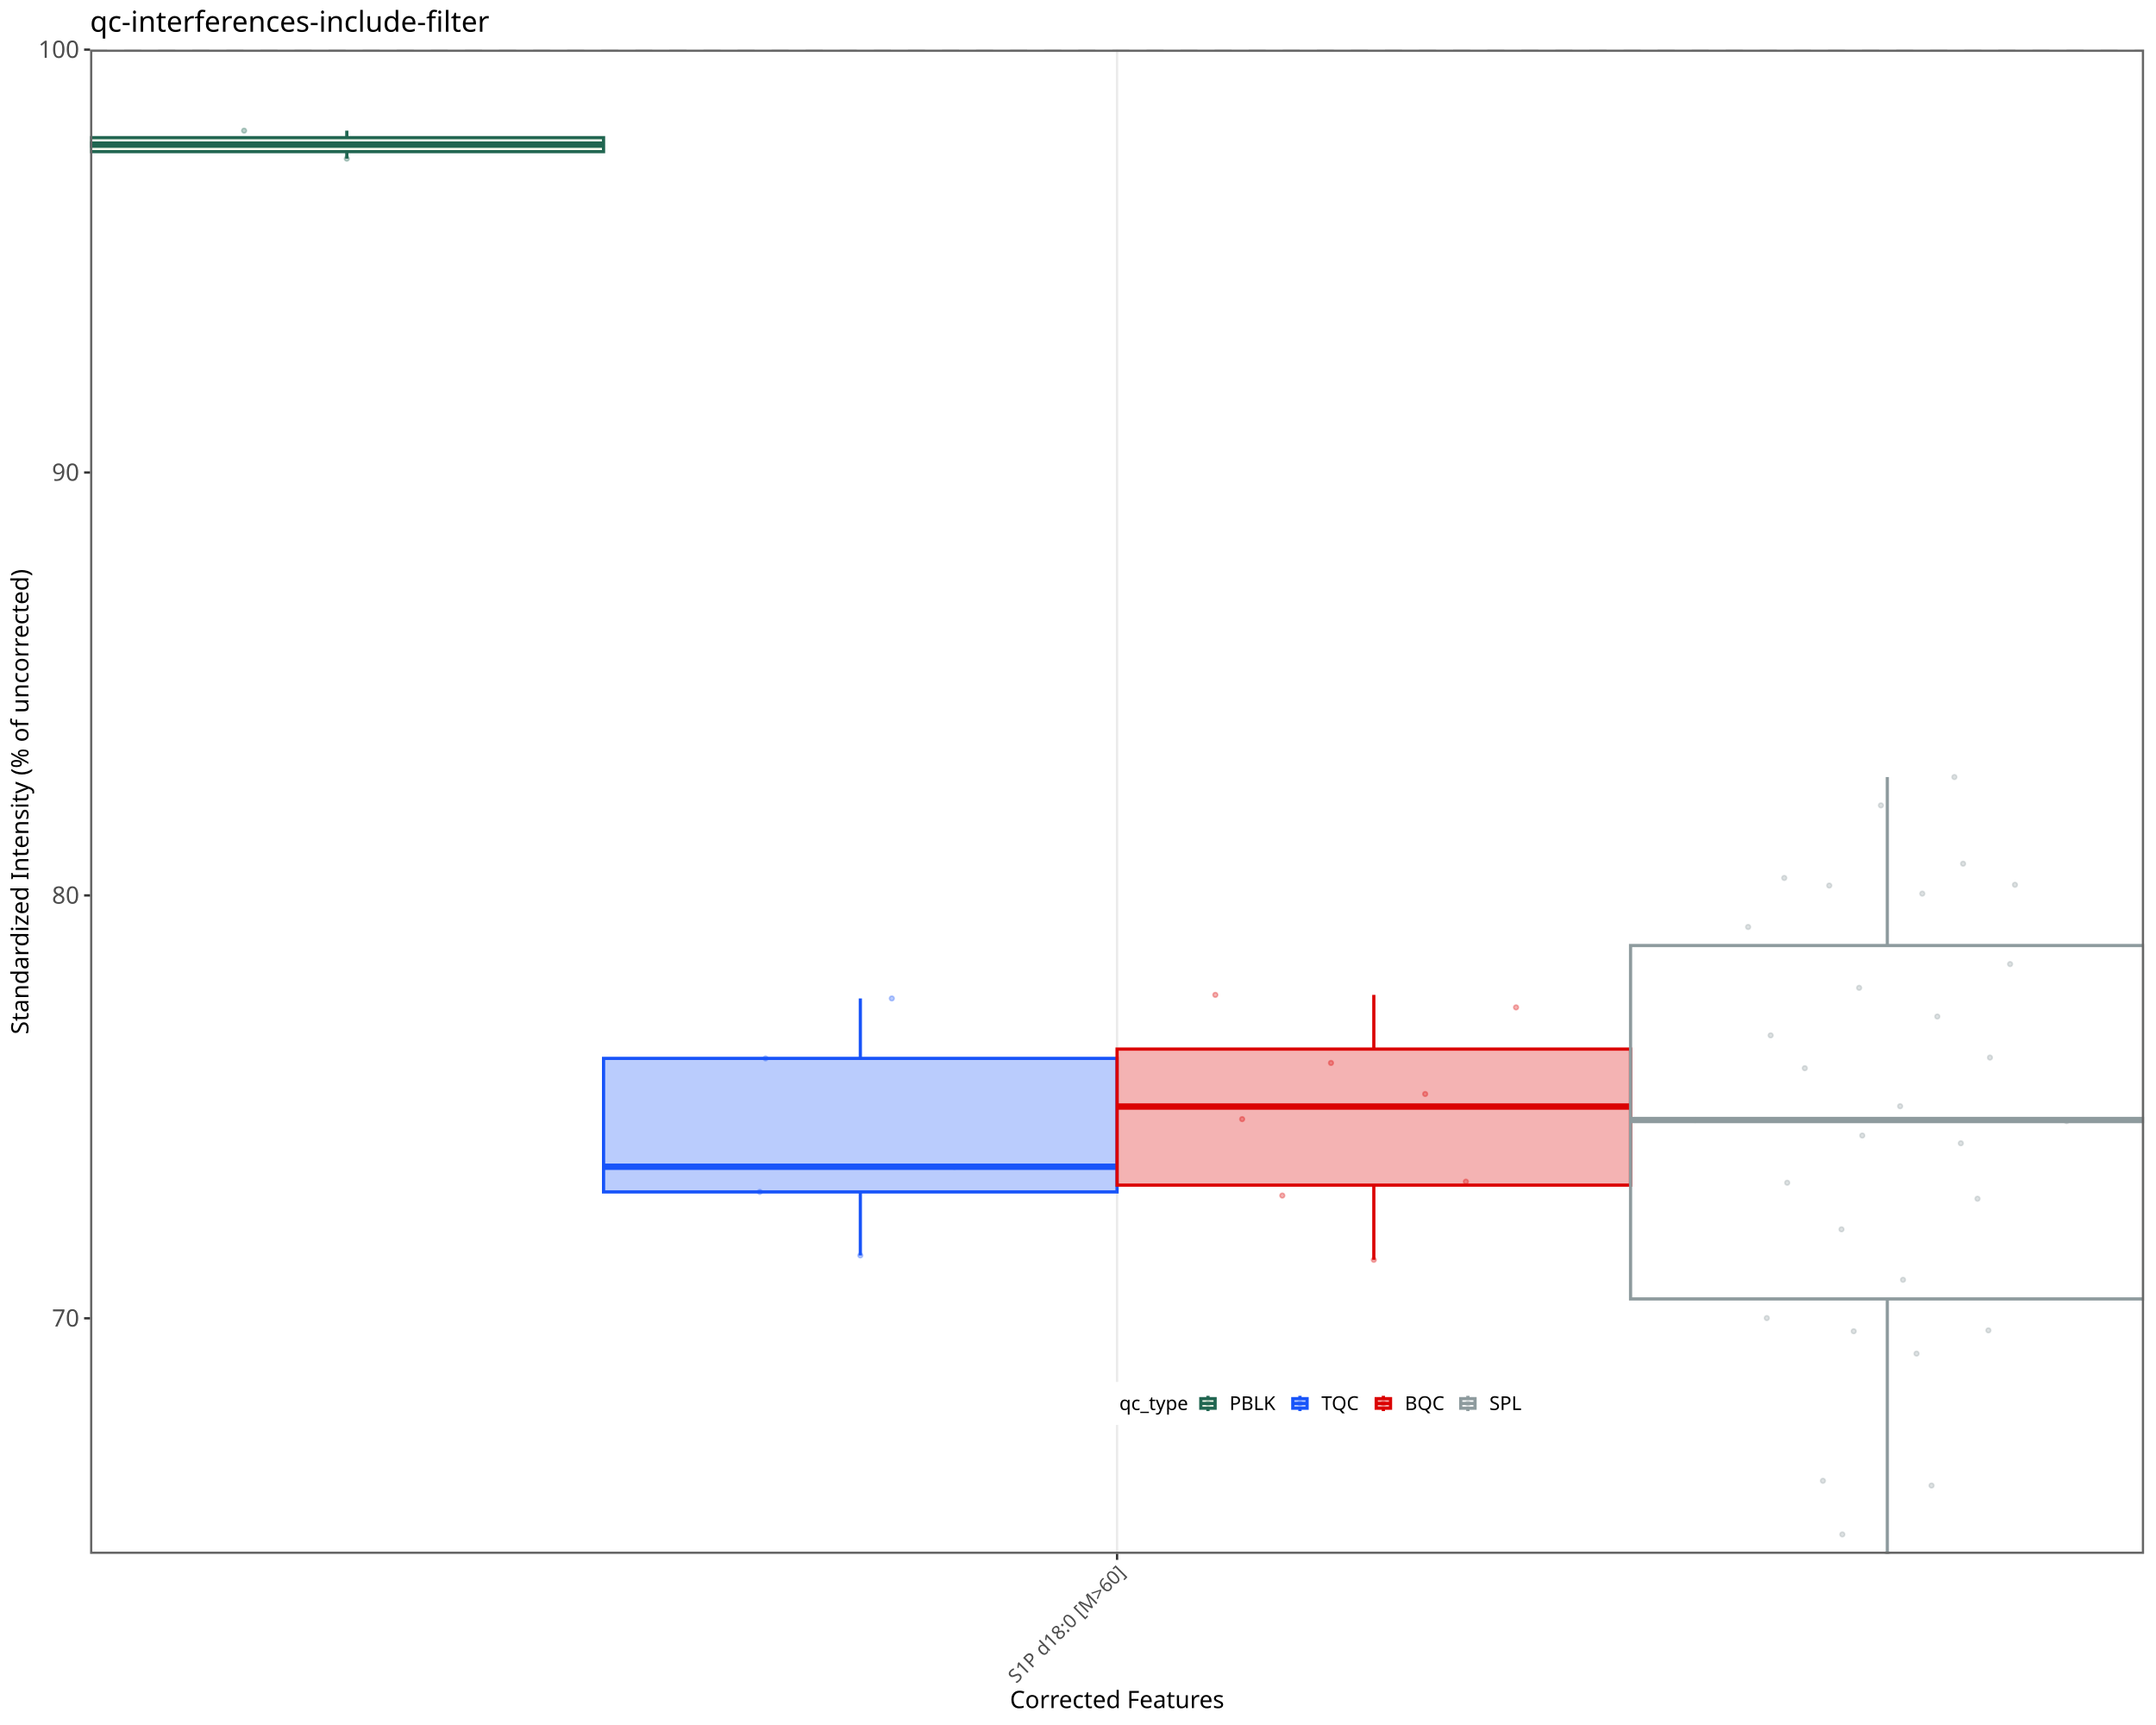
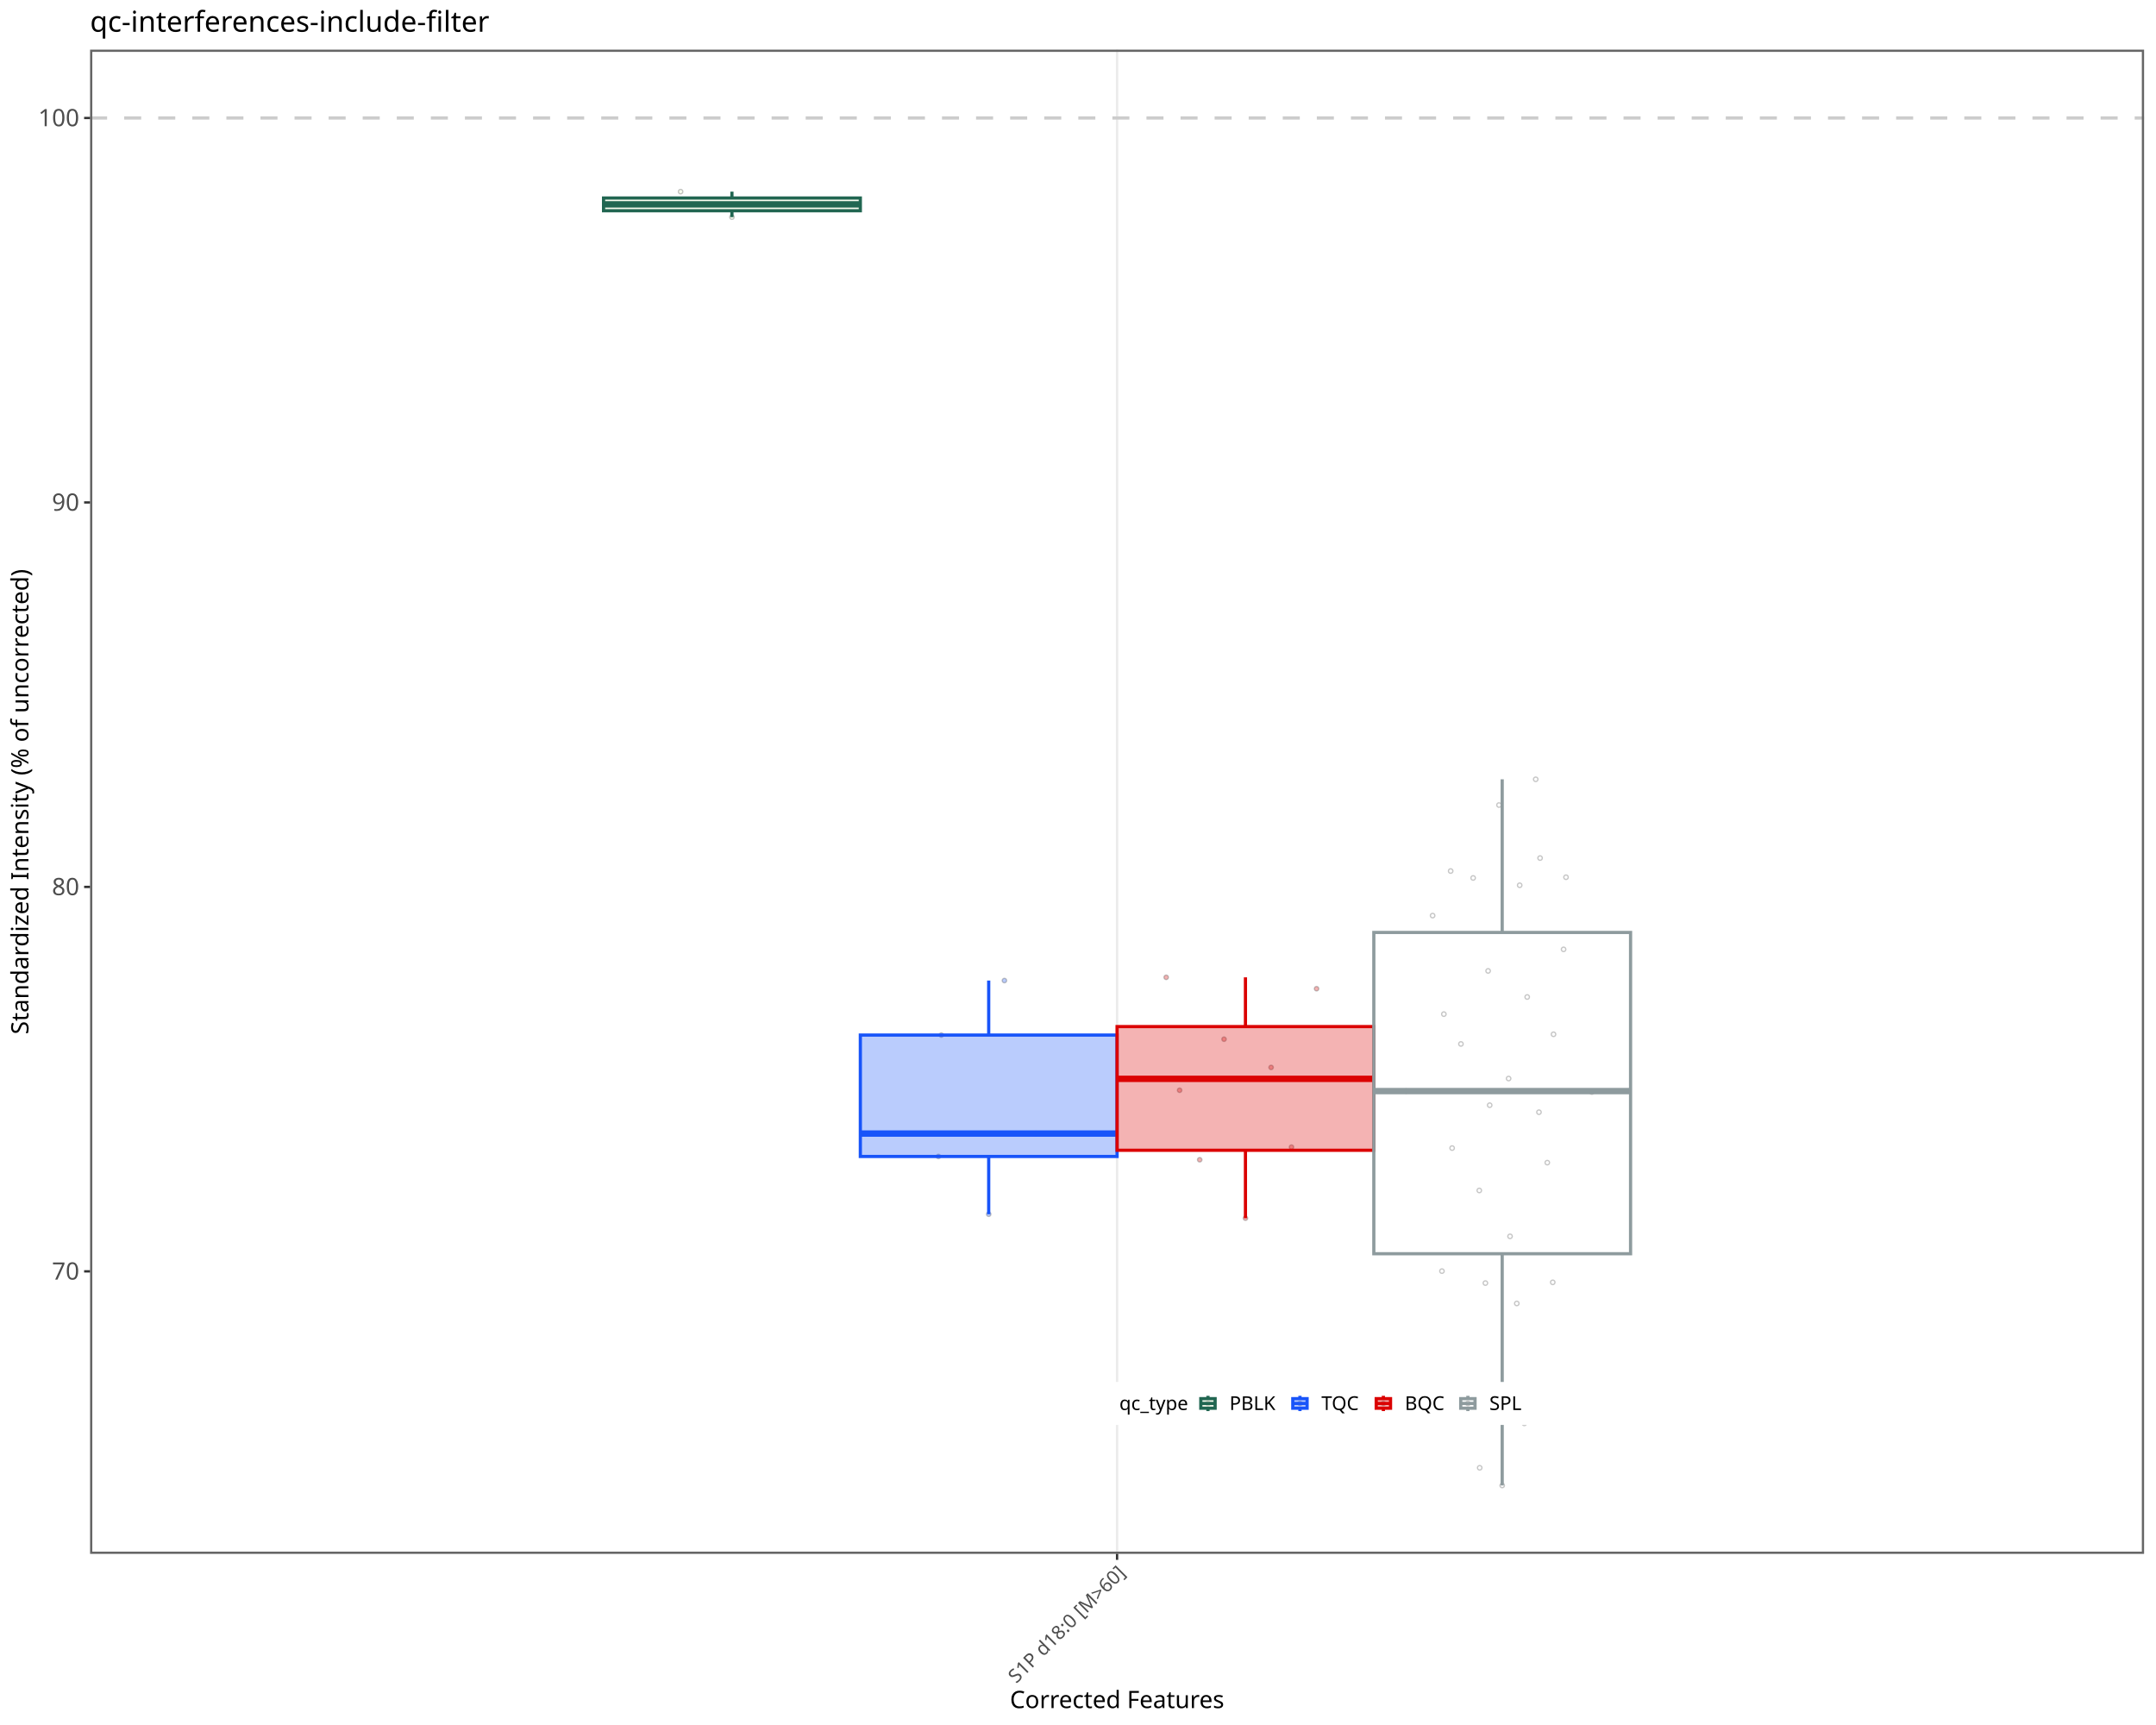
<svg xmlns="http://www.w3.org/2000/svg" class="svglite" data-engine-version="2.0" width="720.00pt" height="576.00pt" viewBox="0 0 720.00 576.00">
  <defs>
    <style type="text/css">
    .svglite line, .svglite polyline, .svglite polygon, .svglite path, .svglite rect, .svglite circle {
      fill: none;
      stroke: #000000;
      stroke-linecap: round;
      stroke-linejoin: round;
      stroke-miterlimit: 10.00;
    }
  </style>
  </defs>
  <rect width="100%" height="100%" style="stroke: none; fill: #FFFFFF;" />
  <defs>
    <clipPath id="cpMC4wMHw3MjAuMDB8MC4wMHw1NzYuMDA=">
      <rect x="0.00" y="0.00" width="720.00" height="576.00" />
    </clipPath>
  </defs>
  <g clip-path="url(#cpMC4wMHw3MjAuMDB8MC4wMHw1NzYuMDA=)">
    <rect x="0.00" y="0.00" width="720.00" height="576.00" style="stroke-width: 0.78; stroke: #FFFFFF; fill: #FFFFFF;" />
  </g>
  <defs>
    <clipPath id="cpMzAuMDh8NzE2LjAxfDE2LjU3fDUxOC44Ng==">
      <rect x="30.08" y="16.57" width="685.94" height="502.29" />
    </clipPath>
  </defs>
  <g clip-path="url(#cpMzAuMDh8NzE2LjAxfDE2LjU3fDUxOC44Ng==)">
    <rect x="30.08" y="16.57" width="685.94" height="502.29" style="stroke-width: 0.78; stroke: none; fill: #FFFFFF;" />
    <polyline points="373.05,518.86 373.05,16.57 " style="stroke-width: 0.78; stroke: #EBEBEB; stroke-linecap: butt;" />
-     <circle cx="115.82" cy="52.98" r="0.79" style="stroke-width: 0.52; stroke: #216651; stroke-opacity: 0.30; fill: #216651; fill-opacity: 0.30;" />
-     <circle cx="81.52" cy="43.62" r="0.79" style="stroke-width: 0.52; stroke: #216651; stroke-opacity: 0.30; fill: #216651; fill-opacity: 0.30;" />
-     <circle cx="255.66" cy="353.41" r="0.79" style="stroke-width: 0.52; stroke: #1854F9; stroke-opacity: 0.30; fill: #1854F9; fill-opacity: 0.30;" />
-     <circle cx="287.31" cy="419.21" r="0.79" style="stroke-width: 0.52; stroke: #1854F9; stroke-opacity: 0.30; fill: #1854F9; fill-opacity: 0.30;" />
-     <circle cx="253.73" cy="398.00" r="0.79" style="stroke-width: 0.52; stroke: #1854F9; stroke-opacity: 0.30; fill: #1854F9; fill-opacity: 0.30;" />
-     <circle cx="318.74" cy="389.59" r="0.79" style="stroke-width: 0.52; stroke: #1854F9; stroke-opacity: 0.30; fill: #1854F9; fill-opacity: 0.30;" />
-     <circle cx="297.82" cy="333.39" r="0.79" style="stroke-width: 0.52; stroke: #1854F9; stroke-opacity: 0.30; fill: #1854F9; fill-opacity: 0.30;" />
-     <circle cx="489.54" cy="394.57" r="0.79" style="stroke-width: 0.52; stroke: #DB0202; stroke-opacity: 0.30; fill: #DB0202; fill-opacity: 0.30;" />
-     <circle cx="414.82" cy="373.69" r="0.79" style="stroke-width: 0.52; stroke: #DB0202; stroke-opacity: 0.30; fill: #DB0202; fill-opacity: 0.30;" />
-     <circle cx="428.23" cy="399.21" r="0.79" style="stroke-width: 0.52; stroke: #DB0202; stroke-opacity: 0.30; fill: #DB0202; fill-opacity: 0.30;" />
-     <circle cx="444.49" cy="354.93" r="0.79" style="stroke-width: 0.52; stroke: #DB0202; stroke-opacity: 0.30; fill: #DB0202; fill-opacity: 0.30;" />
-     <circle cx="458.79" cy="420.68" r="0.79" style="stroke-width: 0.52; stroke: #DB0202; stroke-opacity: 0.30; fill: #DB0202; fill-opacity: 0.30;" />
-     <circle cx="475.94" cy="365.30" r="0.79" style="stroke-width: 0.52; stroke: #DB0202; stroke-opacity: 0.30; fill: #DB0202; fill-opacity: 0.30;" />
-     <circle cx="506.29" cy="336.38" r="0.79" style="stroke-width: 0.52; stroke: #DB0202; stroke-opacity: 0.30; fill: #DB0202; fill-opacity: 0.30;" />
-     <circle cx="405.86" cy="332.20" r="0.79" style="stroke-width: 0.52; stroke: #DB0202; stroke-opacity: 0.30; fill: #DB0202; fill-opacity: 0.30;" />
-     <circle cx="630.27" cy="518.86" r="0.79" style="stroke-width: 0.52; stroke: #8E9B9E; stroke-opacity: 0.30; fill: #8E9B9E; fill-opacity: 0.30;" />
-     <circle cx="654.83" cy="381.75" r="0.79" style="stroke-width: 0.52; stroke: #8E9B9E; stroke-opacity: 0.30; fill: #8E9B9E; fill-opacity: 0.30;" />
-     <circle cx="690.15" cy="374.35" r="0.79" style="stroke-width: 0.52; stroke: #8E9B9E; stroke-opacity: 0.30; fill: #8E9B9E; fill-opacity: 0.30;" />
-     <circle cx="672.90" cy="295.44" r="0.79" style="stroke-width: 0.52; stroke: #8E9B9E; stroke-opacity: 0.30; fill: #8E9B9E; fill-opacity: 0.30;" />
-     <circle cx="591.31" cy="345.72" r="0.79" style="stroke-width: 0.52; stroke: #8E9B9E; stroke-opacity: 0.30; fill: #8E9B9E; fill-opacity: 0.30;" />
-     <circle cx="664.55" cy="353.13" r="0.79" style="stroke-width: 0.52; stroke: #8E9B9E; stroke-opacity: 0.30; fill: #8E9B9E; fill-opacity: 0.30;" />
-     <circle cx="646.97" cy="339.43" r="0.79" style="stroke-width: 0.52; stroke: #8E9B9E; stroke-opacity: 0.30; fill: #8E9B9E; fill-opacity: 0.30;" />
-     <circle cx="628.14" cy="268.93" r="0.79" style="stroke-width: 0.52; stroke: #8E9B9E; stroke-opacity: 0.30; fill: #8E9B9E; fill-opacity: 0.30;" />
-     <circle cx="602.72" cy="356.68" r="0.79" style="stroke-width: 0.52; stroke: #8E9B9E; stroke-opacity: 0.30; fill: #8E9B9E; fill-opacity: 0.30;" />
-     <circle cx="635.52" cy="427.34" r="0.79" style="stroke-width: 0.52; stroke: #8E9B9E; stroke-opacity: 0.30; fill: #8E9B9E; fill-opacity: 0.30;" />
-     <circle cx="590.03" cy="440.12" r="0.79" style="stroke-width: 0.52; stroke: #8E9B9E; stroke-opacity: 0.30; fill: #8E9B9E; fill-opacity: 0.30;" />
-     <circle cx="660.39" cy="400.27" r="0.79" style="stroke-width: 0.52; stroke: #8E9B9E; stroke-opacity: 0.30; fill: #8E9B9E; fill-opacity: 0.30;" />
-     <circle cx="610.88" cy="295.70" r="0.79" style="stroke-width: 0.52; stroke: #8E9B9E; stroke-opacity: 0.30; fill: #8E9B9E; fill-opacity: 0.30;" />
-     <circle cx="566.07" cy="373.99" r="0.79" style="stroke-width: 0.52; stroke: #8E9B9E; stroke-opacity: 0.30; fill: #8E9B9E; fill-opacity: 0.30;" />
-     <circle cx="620.87" cy="329.85" r="0.79" style="stroke-width: 0.52; stroke: #8E9B9E; stroke-opacity: 0.30; fill: #8E9B9E; fill-opacity: 0.30;" />
-     <circle cx="641.95" cy="298.39" r="0.79" style="stroke-width: 0.52; stroke: #8E9B9E; stroke-opacity: 0.30; fill: #8E9B9E; fill-opacity: 0.30;" />
-     <circle cx="671.28" cy="321.92" r="0.79" style="stroke-width: 0.52; stroke: #8E9B9E; stroke-opacity: 0.30; fill: #8E9B9E; fill-opacity: 0.30;" />
-     <circle cx="652.67" cy="259.47" r="0.79" style="stroke-width: 0.52; stroke: #8E9B9E; stroke-opacity: 0.30; fill: #8E9B9E; fill-opacity: 0.30;" />
-     <circle cx="596.84" cy="394.93" r="0.79" style="stroke-width: 0.52; stroke: #8E9B9E; stroke-opacity: 0.30; fill: #8E9B9E; fill-opacity: 0.30;" />
-     <circle cx="621.91" cy="379.17" r="0.79" style="stroke-width: 0.52; stroke: #8E9B9E; stroke-opacity: 0.30; fill: #8E9B9E; fill-opacity: 0.30;" />
-     <circle cx="634.55" cy="369.38" r="0.79" style="stroke-width: 0.52; stroke: #8E9B9E; stroke-opacity: 0.30; fill: #8E9B9E; fill-opacity: 0.30;" />
-     <circle cx="595.86" cy="293.16" r="0.79" style="stroke-width: 0.52; stroke: #8E9B9E; stroke-opacity: 0.30; fill: #8E9B9E; fill-opacity: 0.30;" />
-     <circle cx="655.58" cy="288.40" r="0.79" style="stroke-width: 0.52; stroke: #8E9B9E; stroke-opacity: 0.30; fill: #8E9B9E; fill-opacity: 0.30;" />
-     <circle cx="583.79" cy="309.53" r="0.79" style="stroke-width: 0.52; stroke: #8E9B9E; stroke-opacity: 0.30; fill: #8E9B9E; fill-opacity: 0.30;" />
-     <circle cx="664.03" cy="444.23" r="0.79" style="stroke-width: 0.52; stroke: #8E9B9E; stroke-opacity: 0.30; fill: #8E9B9E; fill-opacity: 0.30;" />
-     <circle cx="608.77" cy="494.46" r="0.79" style="stroke-width: 0.52; stroke: #8E9B9E; stroke-opacity: 0.30; fill: #8E9B9E; fill-opacity: 0.30;" />
-     <circle cx="615.25" cy="512.36" r="0.79" style="stroke-width: 0.52; stroke: #8E9B9E; stroke-opacity: 0.30; fill: #8E9B9E; fill-opacity: 0.30;" />
-     <circle cx="614.97" cy="410.49" r="0.79" style="stroke-width: 0.52; stroke: #8E9B9E; stroke-opacity: 0.30; fill: #8E9B9E; fill-opacity: 0.30;" />
-     <circle cx="619.05" cy="444.52" r="0.79" style="stroke-width: 0.52; stroke: #8E9B9E; stroke-opacity: 0.30; fill: #8E9B9E; fill-opacity: 0.30;" />
-     <circle cx="645.04" cy="496.04" r="0.79" style="stroke-width: 0.52; stroke: #8E9B9E; stroke-opacity: 0.30; fill: #8E9B9E; fill-opacity: 0.30;" />
-     <circle cx="640.03" cy="451.99" r="0.79" style="stroke-width: 0.52; stroke: #8E9B9E; stroke-opacity: 0.30; fill: #8E9B9E; fill-opacity: 0.30;" />
-     <line x1="115.82" y1="45.96" x2="115.82" y2="43.62" style="stroke-width: 1.07; stroke: #216651; stroke-linecap: butt;" />
-     <line x1="115.82" y1="50.64" x2="115.82" y2="52.98" style="stroke-width: 1.07; stroke: #216651; stroke-linecap: butt;" />
-     <polygon points="30.08,45.96 30.08,50.64 201.56,50.64 201.56,45.96 30.08,45.96 " style="stroke-width: 1.07; stroke: #216651; stroke-linecap: butt; stroke-linejoin: miter; fill: #E4F2C4; fill-opacity: 0.30;" />
-     <line x1="30.08" y1="48.30" x2="201.56" y2="48.30" style="stroke-width: 2.13; stroke: #216651; stroke-linecap: butt; stroke-linejoin: miter;" />
-     <line x1="287.31" y1="353.41" x2="287.31" y2="333.39" style="stroke-width: 1.07; stroke: #1854F9; stroke-linecap: butt;" />
-     <line x1="287.31" y1="398.00" x2="287.31" y2="419.21" style="stroke-width: 1.07; stroke: #1854F9; stroke-linecap: butt;" />
-     <polygon points="201.56,353.41 201.56,398.00 373.05,398.00 373.05,353.41 201.56,353.41 " style="stroke-width: 1.07; stroke: #1854F9; stroke-linecap: butt; stroke-linejoin: miter; fill: #1854F9; fill-opacity: 0.30;" />
-     <line x1="201.56" y1="389.59" x2="373.05" y2="389.59" style="stroke-width: 2.13; stroke: #1854F9; stroke-linecap: butt; stroke-linejoin: miter;" />
-     <line x1="458.79" y1="350.30" x2="458.79" y2="332.20" style="stroke-width: 1.07; stroke: #DB0202; stroke-linecap: butt;" />
-     <line x1="458.79" y1="395.73" x2="458.79" y2="420.68" style="stroke-width: 1.07; stroke: #DB0202; stroke-linecap: butt;" />
-     <polygon points="373.05,350.30 373.05,395.73 544.53,395.73 544.53,350.30 373.05,350.30 " style="stroke-width: 1.07; stroke: #DB0202; stroke-linecap: butt; stroke-linejoin: miter; fill: #DB0202; fill-opacity: 0.30;" />
-     <line x1="373.05" y1="369.49" x2="544.53" y2="369.49" style="stroke-width: 2.13; stroke: #DB0202; stroke-linecap: butt; stroke-linejoin: miter;" />
-     <line x1="630.27" y1="315.73" x2="630.27" y2="259.47" style="stroke-width: 1.07; stroke: #8E9B9E; stroke-linecap: butt;" />
-     <line x1="630.27" y1="433.73" x2="630.27" y2="518.86" style="stroke-width: 1.07; stroke: #8E9B9E; stroke-linecap: butt;" />
-     <polygon points="544.53,315.73 544.53,433.73 716.01,433.73 716.01,315.73 544.53,315.73 " style="stroke-width: 1.07; stroke: #8E9B9E; stroke-linecap: butt; stroke-linejoin: miter; fill: none;" />
-     <line x1="544.53" y1="373.99" x2="716.01" y2="373.99" style="stroke-width: 2.13; stroke: #8E9B9E; stroke-linecap: butt; stroke-linejoin: miter;" />
-     <line x1="30.08" y1="16.57" x2="716.01" y2="16.57" style="stroke-width: 1.07; stroke: #CCCCCC; stroke-dasharray: 5.69,5.69; stroke-linecap: butt;" />
+     <circle cx="244.43" cy="72.50" r="0.75" style="stroke-width: 0.43; stroke: #404040; stroke-opacity: 0.30; fill: #E4F2C4; fill-opacity: 0.30;" />
+     <circle cx="227.29" cy="63.99" r="0.75" style="stroke-width: 0.43; stroke: #404040; stroke-opacity: 0.30; fill: #E4F2C4; fill-opacity: 0.30;" />
+     <circle cx="314.35" cy="345.62" r="0.75" style="stroke-width: 0.43; stroke: #404040; stroke-opacity: 0.30; fill: #1854F9; fill-opacity: 0.30;" />
+     <circle cx="330.18" cy="405.44" r="0.75" style="stroke-width: 0.43; stroke: #404040; stroke-opacity: 0.30; fill: #1854F9; fill-opacity: 0.30;" />
+     <circle cx="313.39" cy="386.16" r="0.75" style="stroke-width: 0.43; stroke: #404040; stroke-opacity: 0.30; fill: #1854F9; fill-opacity: 0.30;" />
+     <circle cx="345.89" cy="378.51" r="0.75" style="stroke-width: 0.43; stroke: #404040; stroke-opacity: 0.30; fill: #1854F9; fill-opacity: 0.30;" />
+     <circle cx="335.43" cy="327.42" r="0.75" style="stroke-width: 0.43; stroke: #404040; stroke-opacity: 0.30; fill: #1854F9; fill-opacity: 0.30;" />
+     <circle cx="431.29" cy="383.04" r="0.75" style="stroke-width: 0.43; stroke: #404040; stroke-opacity: 0.30; fill: #DB0202; fill-opacity: 0.30;" />
+     <circle cx="393.93" cy="364.05" r="0.75" style="stroke-width: 0.43; stroke: #404040; stroke-opacity: 0.30; fill: #DB0202; fill-opacity: 0.30;" />
+     <circle cx="400.64" cy="387.26" r="0.75" style="stroke-width: 0.43; stroke: #404040; stroke-opacity: 0.30; fill: #DB0202; fill-opacity: 0.30;" />
+     <circle cx="408.77" cy="347.00" r="0.75" style="stroke-width: 0.43; stroke: #404040; stroke-opacity: 0.30; fill: #DB0202; fill-opacity: 0.30;" />
+     <circle cx="415.92" cy="406.77" r="0.75" style="stroke-width: 0.43; stroke: #404040; stroke-opacity: 0.30; fill: #DB0202; fill-opacity: 0.30;" />
+     <circle cx="424.49" cy="356.42" r="0.75" style="stroke-width: 0.43; stroke: #404040; stroke-opacity: 0.30; fill: #DB0202; fill-opacity: 0.30;" />
+     <circle cx="439.67" cy="330.14" r="0.75" style="stroke-width: 0.43; stroke: #404040; stroke-opacity: 0.30; fill: #DB0202; fill-opacity: 0.30;" />
+     <circle cx="389.45" cy="326.34" r="0.75" style="stroke-width: 0.43; stroke: #404040; stroke-opacity: 0.30; fill: #DB0202; fill-opacity: 0.30;" />
+     <circle cx="501.66" cy="496.02" r="0.75" style="stroke-width: 0.43; stroke: #404040; stroke-opacity: 0.30;" />
+     <circle cx="513.94" cy="371.38" r="0.75" style="stroke-width: 0.43; stroke: #404040; stroke-opacity: 0.30;" />
+     <circle cx="531.60" cy="364.66" r="0.75" style="stroke-width: 0.43; stroke: #404040; stroke-opacity: 0.30;" />
+     <circle cx="522.97" cy="292.92" r="0.75" style="stroke-width: 0.43; stroke: #404040; stroke-opacity: 0.30;" />
+     <circle cx="482.18" cy="338.63" r="0.75" style="stroke-width: 0.43; stroke: #404040; stroke-opacity: 0.30;" />
+     <circle cx="518.80" cy="345.36" r="0.75" style="stroke-width: 0.43; stroke: #404040; stroke-opacity: 0.30;" />
+     <circle cx="510.01" cy="332.91" r="0.75" style="stroke-width: 0.43; stroke: #404040; stroke-opacity: 0.30;" />
+     <circle cx="500.59" cy="268.82" r="0.75" style="stroke-width: 0.43; stroke: #404040; stroke-opacity: 0.30;" />
+     <circle cx="487.88" cy="348.59" r="0.75" style="stroke-width: 0.43; stroke: #404040; stroke-opacity: 0.30;" />
+     <circle cx="504.28" cy="412.83" r="0.75" style="stroke-width: 0.43; stroke: #404040; stroke-opacity: 0.30;" />
+     <circle cx="481.54" cy="424.44" r="0.75" style="stroke-width: 0.43; stroke: #404040; stroke-opacity: 0.30;" />
+     <circle cx="516.72" cy="388.22" r="0.75" style="stroke-width: 0.43; stroke: #404040; stroke-opacity: 0.30;" />
+     <circle cx="491.96" cy="293.16" r="0.75" style="stroke-width: 0.43; stroke: #404040; stroke-opacity: 0.30;" />
+     <circle cx="469.56" cy="364.33" r="0.75" style="stroke-width: 0.43; stroke: #404040; stroke-opacity: 0.30;" />
+     <circle cx="496.96" cy="324.20" r="0.75" style="stroke-width: 0.43; stroke: #404040; stroke-opacity: 0.30;" />
+     <circle cx="507.50" cy="295.60" r="0.75" style="stroke-width: 0.43; stroke: #404040; stroke-opacity: 0.30;" />
+     <circle cx="522.16" cy="317.00" r="0.75" style="stroke-width: 0.43; stroke: #404040; stroke-opacity: 0.30;" />
+     <circle cx="512.86" cy="260.22" r="0.75" style="stroke-width: 0.43; stroke: #404040; stroke-opacity: 0.30;" />
+     <circle cx="484.94" cy="383.36" r="0.75" style="stroke-width: 0.43; stroke: #404040; stroke-opacity: 0.30;" />
+     <circle cx="497.48" cy="369.04" r="0.75" style="stroke-width: 0.43; stroke: #404040; stroke-opacity: 0.30;" />
+     <circle cx="503.80" cy="360.14" r="0.75" style="stroke-width: 0.43; stroke: #404040; stroke-opacity: 0.30;" />
+     <circle cx="484.45" cy="290.85" r="0.75" style="stroke-width: 0.43; stroke: #404040; stroke-opacity: 0.30;" />
+     <circle cx="514.31" cy="286.52" r="0.75" style="stroke-width: 0.43; stroke: #404040; stroke-opacity: 0.30;" />
+     <circle cx="478.42" cy="305.73" r="0.75" style="stroke-width: 0.43; stroke: #404040; stroke-opacity: 0.30;" />
+     <circle cx="518.54" cy="428.19" r="0.75" style="stroke-width: 0.43; stroke: #404040; stroke-opacity: 0.30;" />
+     <circle cx="490.91" cy="473.85" r="0.75" style="stroke-width: 0.43; stroke: #404040; stroke-opacity: 0.30;" />
+     <circle cx="494.15" cy="490.12" r="0.75" style="stroke-width: 0.43; stroke: #404040; stroke-opacity: 0.30;" />
+     <circle cx="494.01" cy="397.51" r="0.75" style="stroke-width: 0.43; stroke: #404040; stroke-opacity: 0.30;" />
+     <circle cx="496.05" cy="428.44" r="0.75" style="stroke-width: 0.43; stroke: #404040; stroke-opacity: 0.30;" />
+     <circle cx="509.05" cy="475.28" r="0.75" style="stroke-width: 0.43; stroke: #404040; stroke-opacity: 0.30;" />
+     <circle cx="506.54" cy="435.24" r="0.75" style="stroke-width: 0.43; stroke: #404040; stroke-opacity: 0.30;" />
+     <line x1="244.43" y1="66.12" x2="244.43" y2="63.99" style="stroke-width: 1.07; stroke: #216651; stroke-linecap: butt;" />
+     <line x1="244.43" y1="70.37" x2="244.43" y2="72.50" style="stroke-width: 1.07; stroke: #216651; stroke-linecap: butt;" />
+     <polygon points="201.56,66.12 201.56,70.37 287.31,70.37 287.31,66.12 201.56,66.12 " style="stroke-width: 1.07; stroke: #216651; stroke-linecap: butt; stroke-linejoin: miter; fill: #E4F2C4; fill-opacity: 0.30;" />
+     <line x1="201.56" y1="68.24" x2="287.31" y2="68.24" style="stroke-width: 2.13; stroke: #216651; stroke-linecap: butt; stroke-linejoin: miter;" />
+     <line x1="330.18" y1="345.62" x2="330.18" y2="327.42" style="stroke-width: 1.07; stroke: #1854F9; stroke-linecap: butt;" />
+     <line x1="330.18" y1="386.16" x2="330.18" y2="405.44" style="stroke-width: 1.07; stroke: #1854F9; stroke-linecap: butt;" />
+     <polygon points="287.31,345.62 287.31,386.16 373.05,386.16 373.05,345.62 287.31,345.62 " style="stroke-width: 1.07; stroke: #1854F9; stroke-linecap: butt; stroke-linejoin: miter; fill: #1854F9; fill-opacity: 0.30;" />
+     <line x1="287.31" y1="378.51" x2="373.05" y2="378.51" style="stroke-width: 2.13; stroke: #1854F9; stroke-linecap: butt; stroke-linejoin: miter;" />
+     <line x1="415.92" y1="342.79" x2="415.92" y2="326.34" style="stroke-width: 1.07; stroke: #DB0202; stroke-linecap: butt;" />
+     <line x1="415.92" y1="384.09" x2="415.92" y2="406.77" style="stroke-width: 1.07; stroke: #DB0202; stroke-linecap: butt;" />
+     <polygon points="373.05,342.79 373.05,384.09 458.79,384.09 458.79,342.79 373.05,342.79 " style="stroke-width: 1.07; stroke: #DB0202; stroke-linecap: butt; stroke-linejoin: miter; fill: #DB0202; fill-opacity: 0.30;" />
+     <line x1="373.05" y1="360.24" x2="458.79" y2="360.24" style="stroke-width: 2.13; stroke: #DB0202; stroke-linecap: butt; stroke-linejoin: miter;" />
+     <line x1="501.66" y1="311.36" x2="501.66" y2="260.22" style="stroke-width: 1.07; stroke: #8E9B9E; stroke-linecap: butt;" />
+     <line x1="501.66" y1="418.64" x2="501.66" y2="496.02" style="stroke-width: 1.07; stroke: #8E9B9E; stroke-linecap: butt;" />
+     <polygon points="458.79,311.36 458.79,418.64 544.53,418.64 544.53,311.36 458.79,311.36 " style="stroke-width: 1.07; stroke: #8E9B9E; stroke-linecap: butt; stroke-linejoin: miter; fill: none;" />
+     <line x1="458.79" y1="364.33" x2="544.53" y2="364.33" style="stroke-width: 2.13; stroke: #8E9B9E; stroke-linecap: butt; stroke-linejoin: miter;" />
+     <line x1="30.08" y1="39.40" x2="716.01" y2="39.40" style="stroke-width: 1.07; stroke: #CCCCCC; stroke-dasharray: 5.69,5.69; stroke-linecap: butt;" />
    <rect x="30.08" y="16.57" width="685.94" height="502.29" style="stroke-width: 1.49; stroke: #666666;" />
  </g>
  <g clip-path="url(#cpMC4wMHw3MjAuMDB8MC4wMHw1NzYuMDA=)">
-     <text x="26.49" y="442.95" text-anchor="end" style="font-size: 8.00px; fill: #4D4D4D; font-family: sans;" textLength="8.90px" lengthAdjust="spacingAndGlyphs">70</text>
-     <text x="26.49" y="301.74" text-anchor="end" style="font-size: 8.00px; fill: #4D4D4D; font-family: sans;" textLength="8.90px" lengthAdjust="spacingAndGlyphs">80</text>
-     <text x="26.49" y="160.53" text-anchor="end" style="font-size: 8.00px; fill: #4D4D4D; font-family: sans;" textLength="8.90px" lengthAdjust="spacingAndGlyphs">90</text>
-     <text x="26.49" y="19.32" text-anchor="end" style="font-size: 8.00px; fill: #4D4D4D; font-family: sans;" textLength="13.35px" lengthAdjust="spacingAndGlyphs">100</text>
-     <polyline points="28.09,440.20 30.08,440.20 " style="stroke-width: 0.78; stroke: #333333; stroke-linecap: butt;" />
-     <polyline points="28.09,298.99 30.08,298.99 " style="stroke-width: 0.78; stroke: #333333; stroke-linecap: butt;" />
-     <polyline points="28.09,157.78 30.08,157.78 " style="stroke-width: 0.78; stroke: #333333; stroke-linecap: butt;" />
-     <polyline points="28.09,16.57 30.08,16.57 " style="stroke-width: 0.78; stroke: #333333; stroke-linecap: butt;" />
+     <text x="26.49" y="427.27" text-anchor="end" style="font-size: 8.00px; fill: #4D4D4D; font-family: sans;" textLength="8.90px" lengthAdjust="spacingAndGlyphs">70</text>
+     <text x="26.49" y="298.90" text-anchor="end" style="font-size: 8.00px; fill: #4D4D4D; font-family: sans;" textLength="8.90px" lengthAdjust="spacingAndGlyphs">80</text>
+     <text x="26.49" y="170.53" text-anchor="end" style="font-size: 8.00px; fill: #4D4D4D; font-family: sans;" textLength="8.90px" lengthAdjust="spacingAndGlyphs">90</text>
+     <text x="26.49" y="42.15" text-anchor="end" style="font-size: 8.00px; fill: #4D4D4D; font-family: sans;" textLength="13.35px" lengthAdjust="spacingAndGlyphs">100</text>
+     <polyline points="28.09,424.52 30.08,424.52 " style="stroke-width: 0.78; stroke: #333333; stroke-linecap: butt;" />
+     <polyline points="28.09,296.15 30.08,296.15 " style="stroke-width: 0.78; stroke: #333333; stroke-linecap: butt;" />
+     <polyline points="28.09,167.77 30.08,167.77 " style="stroke-width: 0.78; stroke: #333333; stroke-linecap: butt;" />
+     <polyline points="28.09,39.40 30.08,39.40 " style="stroke-width: 0.78; stroke: #333333; stroke-linecap: butt;" />
    <polyline points="373.05,520.85 373.05,518.86 " style="stroke-width: 0.78; stroke: #333333; stroke-linecap: butt;" />
    <text transform="translate(376.16,525.56) rotate(-45)" text-anchor="end" style="font-size: 6.40px; fill: #4D4D4D; font-family: sans;" textLength="51.42px" lengthAdjust="spacingAndGlyphs">S1P d18:0 [M&gt;60]</text>
    <text x="373.05" y="570.35" text-anchor="middle" style="font-size: 8.00px; font-family: sans;" textLength="68.93px" lengthAdjust="spacingAndGlyphs">Corrected Features</text>
    <text transform="translate(9.49,267.71) rotate(-90)" text-anchor="middle" style="font-size: 8.00px; font-family: sans;" textLength="147.21px" lengthAdjust="spacingAndGlyphs">Standardized Intensity (% of uncorrected)</text>
    <rect x="369.82" y="461.45" width="143.63" height="14.35" style="stroke-width: 0.78; stroke: none; fill: #FFFFFF;" />
    <text x="373.81" y="470.83" style="font-size: 6.40px; font-family: sans;" textLength="22.42px" lengthAdjust="spacingAndGlyphs">qc_type</text>
    <rect x="400.22" y="465.44" width="6.38" height="6.38" style="stroke-width: 0.78; stroke: none; fill: #FFFFFF;" />
-     <circle cx="403.40" cy="468.63" r="0.79" style="stroke-width: 0.52; stroke: #216651; stroke-opacity: 0.30; fill: #216651; fill-opacity: 0.30;" />
+     <circle cx="403.40" cy="468.63" r="0.75" style="stroke-width: 0.43; stroke: #404040; stroke-opacity: 0.30; fill: #E4F2C4; fill-opacity: 0.30;" />
    <polyline points="403.40,471.18 403.40,470.22 " style="stroke-width: 1.07; stroke: #216651; stroke-linecap: butt; stroke-linejoin: miter;" />
    <polyline points="403.40,467.03 403.40,466.08 " style="stroke-width: 1.07; stroke: #216651; stroke-linecap: butt; stroke-linejoin: miter;" />
    <rect x="401.01" y="467.03" width="4.78" height="3.19" style="stroke-width: 1.07; stroke: #216651; stroke-linecap: butt; stroke-linejoin: miter; fill: #E4F2C4; fill-opacity: 0.30;" />
    <polyline points="401.01,468.63 405.79,468.63 " style="stroke-width: 1.07; stroke: #216651; stroke-linecap: butt; stroke-linejoin: miter;" />
    <polyline points="403.40,471.18 403.40,471.18 " style="stroke-width: 1.07; stroke: #216651; stroke-linecap: butt; stroke-linejoin: miter;" />
    <polyline points="403.40,466.08 403.40,466.08 " style="stroke-width: 1.07; stroke: #216651; stroke-linecap: butt; stroke-linejoin: miter;" />
    <rect x="430.93" y="465.44" width="6.38" height="6.38" style="stroke-width: 0.78; stroke: none; fill: #FFFFFF;" />
-     <circle cx="434.12" cy="468.63" r="0.79" style="stroke-width: 0.52; stroke: #1854F9; stroke-opacity: 0.30; fill: #1854F9; fill-opacity: 0.30;" />
+     <circle cx="434.12" cy="468.63" r="0.75" style="stroke-width: 0.43; stroke: #404040; stroke-opacity: 0.30; fill: #1854F9; fill-opacity: 0.30;" />
    <polyline points="434.12,471.18 434.12,470.22 " style="stroke-width: 1.07; stroke: #1854F9; stroke-linecap: butt; stroke-linejoin: miter;" />
    <polyline points="434.12,467.03 434.12,466.08 " style="stroke-width: 1.07; stroke: #1854F9; stroke-linecap: butt; stroke-linejoin: miter;" />
    <rect x="431.73" y="467.03" width="4.78" height="3.19" style="stroke-width: 1.07; stroke: #1854F9; stroke-linecap: butt; stroke-linejoin: miter; fill: #1854F9; fill-opacity: 0.30;" />
    <polyline points="431.73,468.63 436.51,468.63 " style="stroke-width: 1.07; stroke: #1854F9; stroke-linecap: butt; stroke-linejoin: miter;" />
    <polyline points="434.12,471.18 434.12,471.18 " style="stroke-width: 1.07; stroke: #1854F9; stroke-linecap: butt; stroke-linejoin: miter;" />
    <polyline points="434.12,466.08 434.12,466.08 " style="stroke-width: 1.07; stroke: #1854F9; stroke-linecap: butt; stroke-linejoin: miter;" />
    <rect x="458.79" y="465.44" width="6.38" height="6.38" style="stroke-width: 0.78; stroke: none; fill: #FFFFFF;" />
-     <circle cx="461.98" cy="468.63" r="0.79" style="stroke-width: 0.52; stroke: #DB0202; stroke-opacity: 0.30; fill: #DB0202; fill-opacity: 0.30;" />
+     <circle cx="461.98" cy="468.63" r="0.75" style="stroke-width: 0.43; stroke: #404040; stroke-opacity: 0.30; fill: #DB0202; fill-opacity: 0.30;" />
    <polyline points="461.98,471.18 461.98,470.22 " style="stroke-width: 1.07; stroke: #DB0202; stroke-linecap: butt; stroke-linejoin: miter;" />
    <polyline points="461.98,467.03 461.98,466.08 " style="stroke-width: 1.07; stroke: #DB0202; stroke-linecap: butt; stroke-linejoin: miter;" />
    <rect x="459.59" y="467.03" width="4.78" height="3.19" style="stroke-width: 1.07; stroke: #DB0202; stroke-linecap: butt; stroke-linejoin: miter; fill: #DB0202; fill-opacity: 0.30;" />
    <polyline points="459.59,468.63 464.37,468.63 " style="stroke-width: 1.07; stroke: #DB0202; stroke-linecap: butt; stroke-linejoin: miter;" />
    <polyline points="461.98,471.18 461.98,471.18 " style="stroke-width: 1.07; stroke: #DB0202; stroke-linecap: butt; stroke-linejoin: miter;" />
    <polyline points="461.98,466.08 461.98,466.08 " style="stroke-width: 1.07; stroke: #DB0202; stroke-linecap: butt; stroke-linejoin: miter;" />
    <rect x="487.01" y="465.44" width="6.38" height="6.38" style="stroke-width: 0.78; stroke: none; fill: #FFFFFF;" />
-     <circle cx="490.20" cy="468.63" r="0.79" style="stroke-width: 0.52; stroke: #8E9B9E; stroke-opacity: 0.30; fill: #8E9B9E; fill-opacity: 0.30;" />
+     <circle cx="490.20" cy="468.63" r="0.75" style="stroke-width: 0.43; stroke: #404040; stroke-opacity: 0.30;" />
    <polyline points="490.20,471.18 490.20,470.22 " style="stroke-width: 1.07; stroke: #8E9B9E; stroke-linecap: butt; stroke-linejoin: miter;" />
    <polyline points="490.20,467.03 490.20,466.08 " style="stroke-width: 1.07; stroke: #8E9B9E; stroke-linecap: butt; stroke-linejoin: miter;" />
    <rect x="487.81" y="467.03" width="4.78" height="3.19" style="stroke-width: 1.07; stroke: #8E9B9E; stroke-linecap: butt; stroke-linejoin: miter;" />
    <polyline points="487.81,468.63 492.59,468.63 " style="stroke-width: 1.07; stroke: #8E9B9E; stroke-linecap: butt; stroke-linejoin: miter;" />
    <polyline points="490.20,471.18 490.20,471.18 " style="stroke-width: 1.07; stroke: #8E9B9E; stroke-linecap: butt; stroke-linejoin: miter;" />
    <polyline points="490.20,466.08 490.20,466.08 " style="stroke-width: 1.07; stroke: #8E9B9E; stroke-linecap: butt; stroke-linejoin: miter;" />
    <text x="410.58" y="470.83" style="font-size: 6.40px; font-family: sans;" textLength="16.37px" lengthAdjust="spacingAndGlyphs">PBLK</text>
    <text x="441.29" y="470.83" style="font-size: 6.40px; font-family: sans;" textLength="13.51px" lengthAdjust="spacingAndGlyphs">TQC</text>
    <text x="469.15" y="470.83" style="font-size: 6.40px; font-family: sans;" textLength="13.87px" lengthAdjust="spacingAndGlyphs">BQC</text>
    <text x="497.37" y="470.83" style="font-size: 6.40px; font-family: sans;" textLength="12.10px" lengthAdjust="spacingAndGlyphs">SPL</text>
    <text x="30.08" y="10.59" style="font-size: 9.60px; font-family: sans;" textLength="123.79px" lengthAdjust="spacingAndGlyphs">qc-interferences-include-filter</text>
  </g>
</svg>
